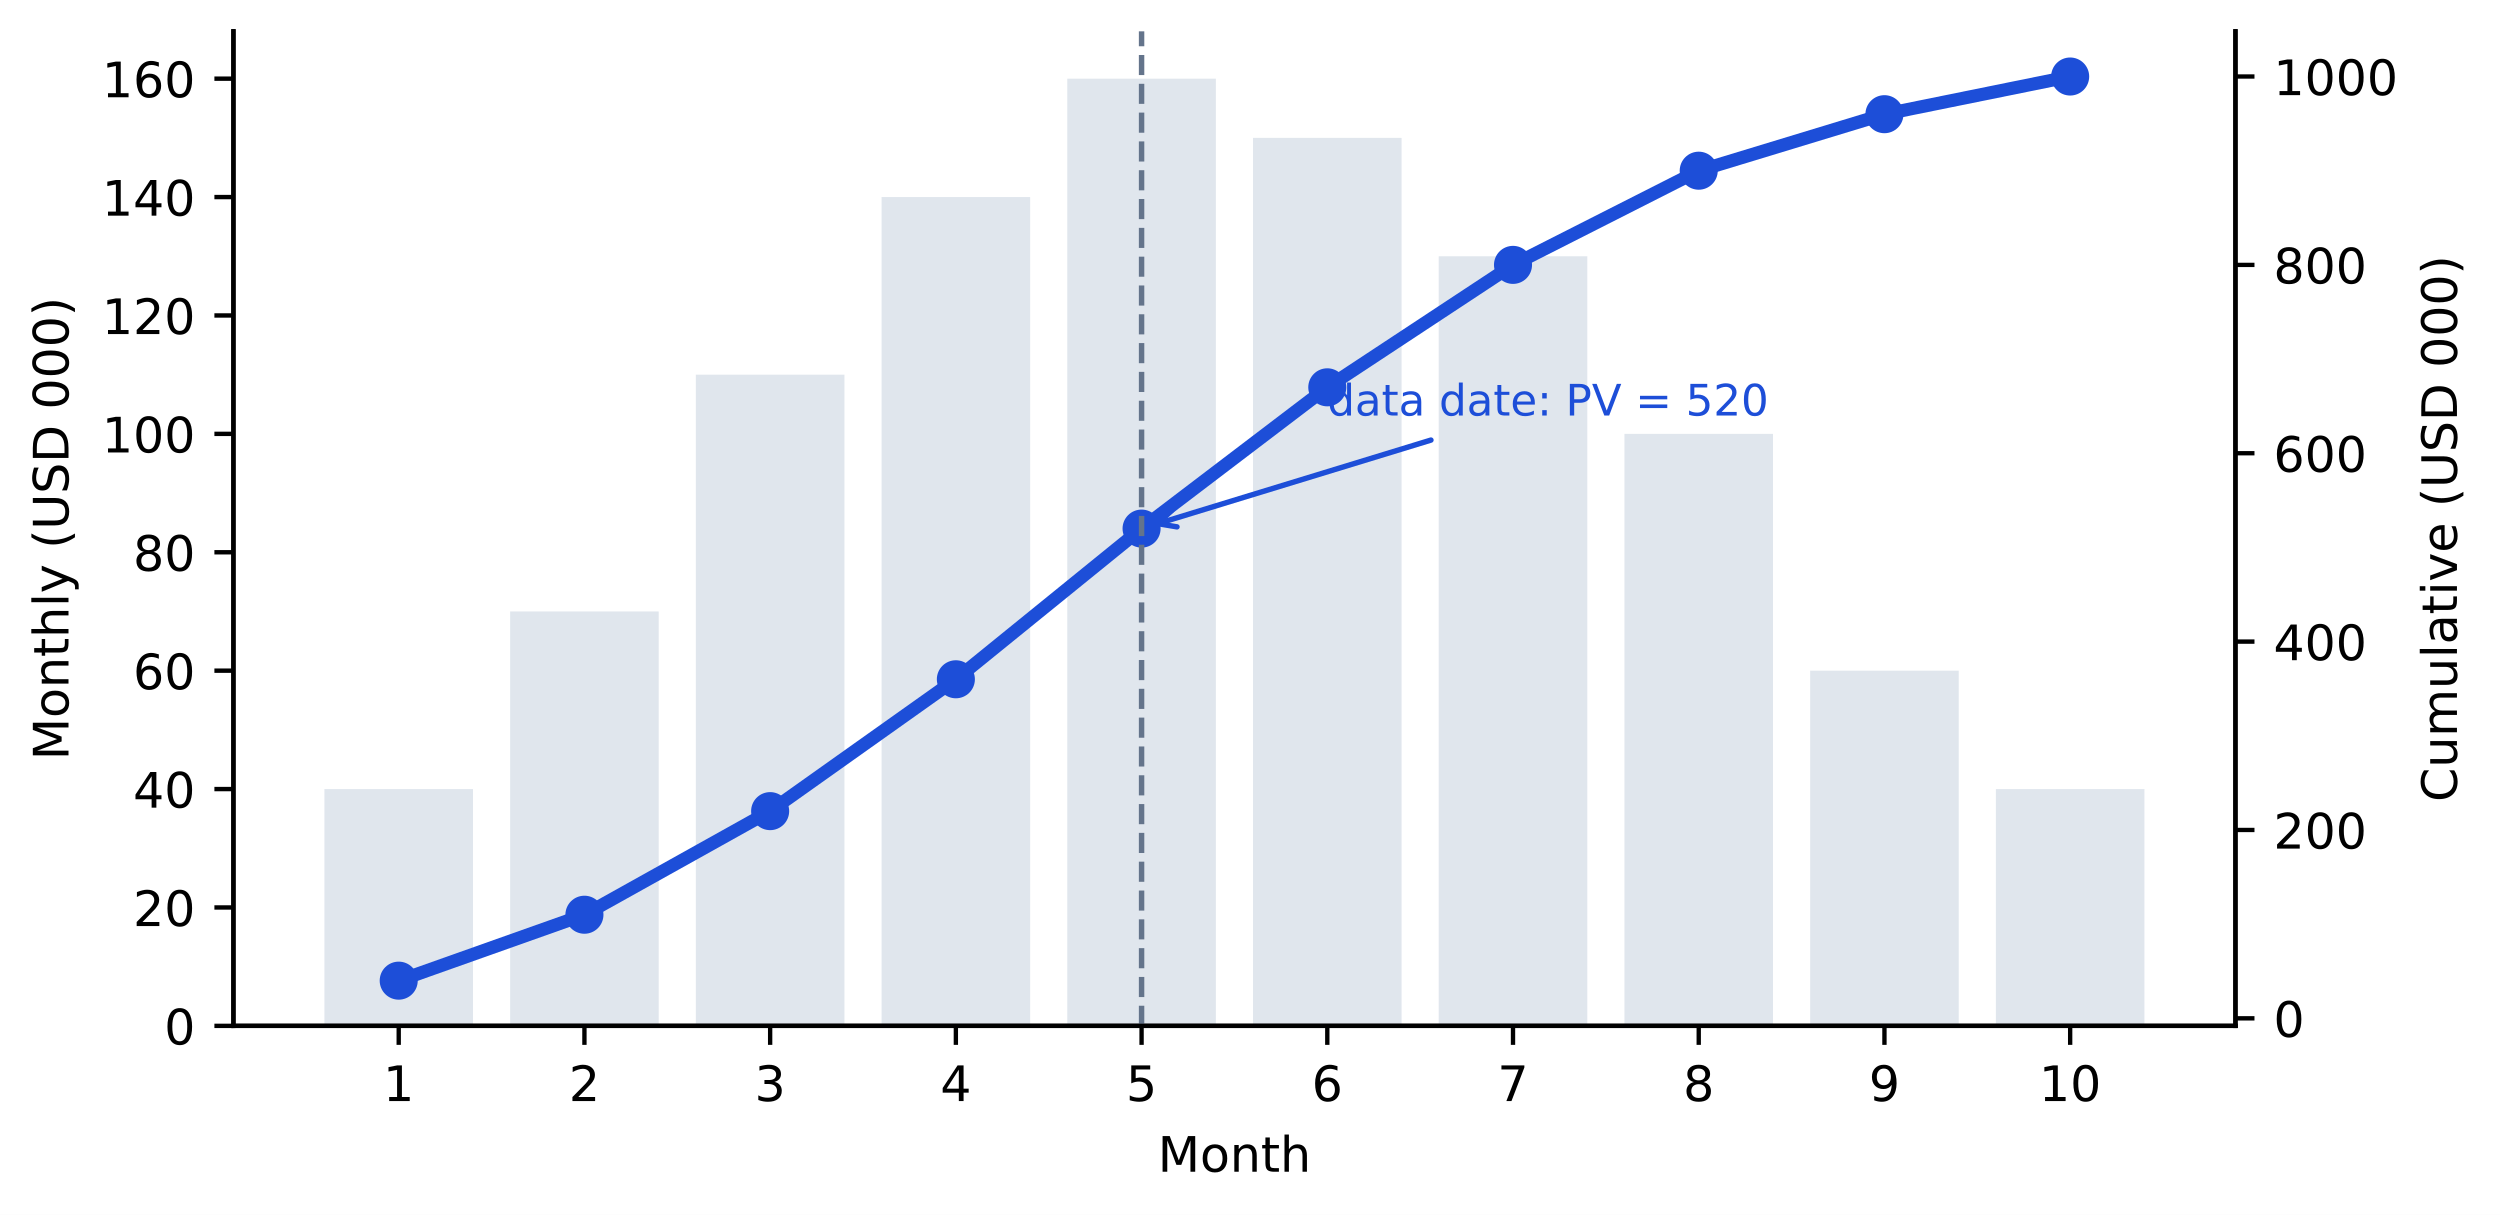
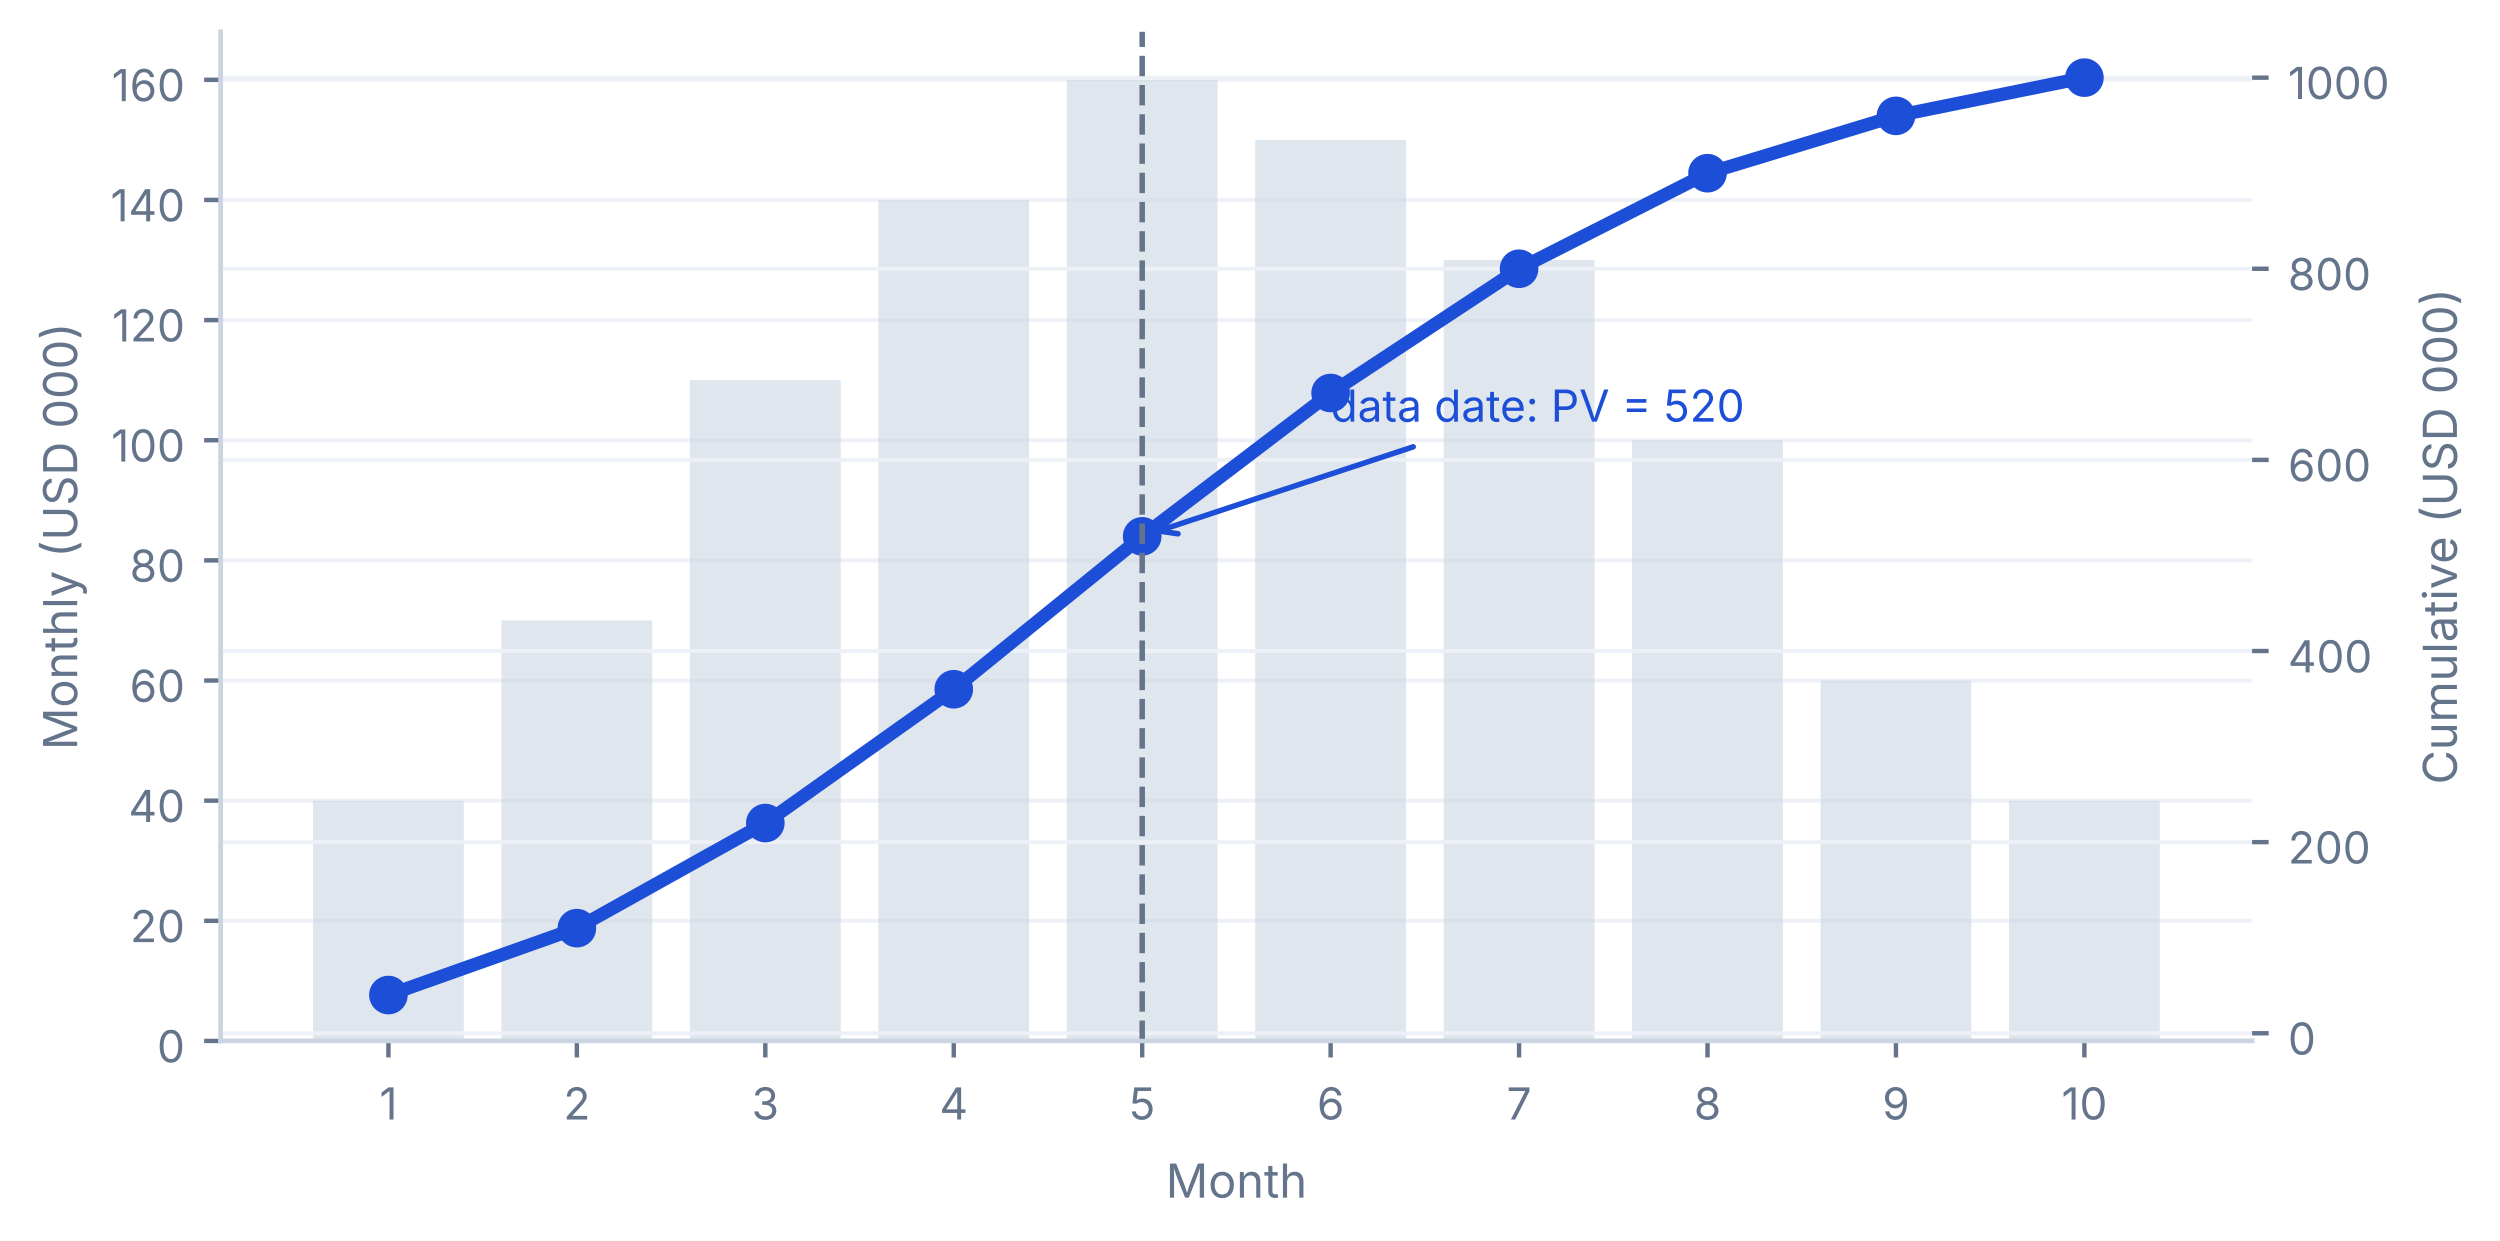
- <svg xmlns="http://www.w3.org/2000/svg" xmlns:xlink="http://www.w3.org/1999/xlink" width="459.885pt" height="223.473pt" viewBox="0 0 459.885 223.473" version="1.1">
+ <svg xmlns="http://www.w3.org/2000/svg" xmlns:xlink="http://www.w3.org/1999/xlink" width="453.234pt" height="224.936pt" viewBox="0 0 453.234 224.936" version="1.1">
  <defs>
    <style type="text/css">*{stroke-linejoin: round; stroke-linecap: butt}</style>
  </defs>
  <g id="figure_1">
    <g id="patch_1">
-       <path d="M 0 223.473  L 459.885 223.473  L 459.885 0  L 0 0  z " style="fill: #ffffff" />
+       <path d="M 0 224.936  L 453.234 224.936  L 453.234 0  L 0 0  z " style="fill: #ffffff" />
    </g>
    <g id="axes_1">
      <g id="patch_2">
-         <path d="M 42.939 188.712  L 411.219 188.712  L 411.219 5.76  L 42.939 5.76  z " style="fill: #ffffff" />
-       </g>
-       <g id="patch_3">
-         <path d="M 59.679 188.712  L 87.01 188.712  L 87.01 145.152  L 59.679 145.152  z " clip-path="url(#p761372050b)" style="fill: #cbd5e1; opacity: 0.6" />
-       </g>
-       <g id="patch_4">
-         <path d="M 93.843 188.712  L 121.173 188.712  L 121.173 112.482  L 93.843 112.482  z " clip-path="url(#p761372050b)" style="fill: #cbd5e1; opacity: 0.6" />
-       </g>
-       <g id="patch_5">
-         <path d="M 128.006 188.712  L 155.337 188.712  L 155.337 68.922  L 128.006 68.922  z " clip-path="url(#p761372050b)" style="fill: #cbd5e1; opacity: 0.6" />
-       </g>
-       <g id="patch_6">
-         <path d="M 162.169 188.712  L 189.5 188.712  L 189.5 36.252  L 162.169 36.252  z " clip-path="url(#p761372050b)" style="fill: #cbd5e1; opacity: 0.6" />
-       </g>
-       <g id="patch_7">
-         <path d="M 196.333 188.712  L 223.663 188.712  L 223.663 14.472  L 196.333 14.472  z " clip-path="url(#p761372050b)" style="fill: #cbd5e1; opacity: 0.6" />
-       </g>
-       <g id="patch_8">
-         <path d="M 230.496 188.712  L 257.826 188.712  L 257.826 25.362  L 230.496 25.362  z " clip-path="url(#p761372050b)" style="fill: #cbd5e1; opacity: 0.6" />
-       </g>
-       <g id="patch_9">
-         <path d="M 264.659 188.712  L 291.99 188.712  L 291.99 47.142  L 264.659 47.142  z " clip-path="url(#p761372050b)" style="fill: #cbd5e1; opacity: 0.6" />
-       </g>
-       <g id="patch_10">
-         <path d="M 298.822 188.712  L 326.153 188.712  L 326.153 79.812  L 298.822 79.812  z " clip-path="url(#p761372050b)" style="fill: #cbd5e1; opacity: 0.6" />
-       </g>
-       <g id="patch_11">
-         <path d="M 332.986 188.712  L 360.316 188.712  L 360.316 123.372  L 332.986 123.372  z " clip-path="url(#p761372050b)" style="fill: #cbd5e1; opacity: 0.6" />
-       </g>
-       <g id="patch_12">
-         <path d="M 367.149 188.712  L 394.479 188.712  L 394.479 145.152  L 367.149 145.152  z " clip-path="url(#p761372050b)" style="fill: #cbd5e1; opacity: 0.6" />
+         <path d="M 40.013 188.712  L 408.293 188.712  L 408.293 5.76  L 40.013 5.76  z " style="fill: #ffffff" />
      </g>
      <g id="matplotlib.axis_1">
        <g id="xtick_1">
          <g id="line2d_1">
            <defs>
-               <path id="m2a481b53cc" d="M 0 0  L 0 3.5  " style="stroke: #000000; stroke-width: 0.8" />
+               <path id="m7333597d5c" d="M 0 0  L 0 3  " style="stroke: #64748b; stroke-width: 0.8" />
            </defs>
            <g>
-               <use xlink:href="#m2a481b53cc" x="73.345" y="188.712" style="stroke: #000000; stroke-width: 0.8" />
+               <use xlink:href="#m7333597d5c" x="70.419" y="188.712" style="fill: #64748b; stroke: #64748b; stroke-width: 0.8" />
            </g>
          </g>
          <g id="text_1">
-             <text style="font-size: 9px; font-family: 'DejaVu Sans'; text-anchor: middle" x="73.345" y="202.55" transform="rotate(-0 73.34476 202.5499)">1</text>
+             <text style="font-size: 8px; font-family: 'Inter', 'DejaVu Sans'; text-anchor: middle; fill: #64748b" x="70.419" y="202.962" transform="rotate(-0 70.41872 202.962)">1</text>
          </g>
        </g>
        <g id="xtick_2">
          <g id="line2d_2">
            <g>
-               <use xlink:href="#m2a481b53cc" x="107.508" y="188.712" style="stroke: #000000; stroke-width: 0.8" />
+               <use xlink:href="#m7333597d5c" x="104.582" y="188.712" style="fill: #64748b; stroke: #64748b; stroke-width: 0.8" />
            </g>
          </g>
          <g id="text_2">
-             <text style="font-size: 9px; font-family: 'DejaVu Sans'; text-anchor: middle" x="107.508" y="202.55" transform="rotate(-0 107.508 202.5499)">2</text>
+             <text style="font-size: 8px; font-family: 'Inter', 'DejaVu Sans'; text-anchor: middle; fill: #64748b" x="104.582" y="202.962" transform="rotate(-0 104.582 202.962)">2</text>
          </g>
        </g>
        <g id="xtick_3">
          <g id="line2d_3">
            <g>
-               <use xlink:href="#m2a481b53cc" x="141.671" y="188.712" style="stroke: #000000; stroke-width: 0.8" />
+               <use xlink:href="#m7333597d5c" x="138.745" y="188.712" style="fill: #64748b; stroke: #64748b; stroke-width: 0.8" />
            </g>
          </g>
          <g id="text_3">
-             <text style="font-size: 9px; font-family: 'DejaVu Sans'; text-anchor: middle" x="141.671" y="202.55" transform="rotate(-0 141.6713 202.5499)">3</text>
+             <text style="font-size: 8px; font-family: 'Inter', 'DejaVu Sans'; text-anchor: middle; fill: #64748b" x="138.745" y="202.962" transform="rotate(-0 138.7453 202.962)">3</text>
          </g>
        </g>
        <g id="xtick_4">
          <g id="line2d_4">
            <g>
-               <use xlink:href="#m2a481b53cc" x="175.835" y="188.712" style="stroke: #000000; stroke-width: 0.8" />
+               <use xlink:href="#m7333597d5c" x="172.909" y="188.712" style="fill: #64748b; stroke: #64748b; stroke-width: 0.8" />
            </g>
          </g>
          <g id="text_4">
-             <text style="font-size: 9px; font-family: 'DejaVu Sans'; text-anchor: middle" x="175.835" y="202.55" transform="rotate(-0 175.8346 202.5499)">4</text>
+             <text style="font-size: 8px; font-family: 'Inter', 'DejaVu Sans'; text-anchor: middle; fill: #64748b" x="172.909" y="202.962" transform="rotate(-0 172.9085 202.962)">4</text>
          </g>
        </g>
        <g id="xtick_5">
          <g id="line2d_5">
            <g>
-               <use xlink:href="#m2a481b53cc" x="209.998" y="188.712" style="stroke: #000000; stroke-width: 0.8" />
+               <use xlink:href="#m7333597d5c" x="207.072" y="188.712" style="fill: #64748b; stroke: #64748b; stroke-width: 0.8" />
            </g>
          </g>
          <g id="text_5">
-             <text style="font-size: 9px; font-family: 'DejaVu Sans'; text-anchor: middle" x="209.998" y="202.55" transform="rotate(-0 209.9978 202.5499)">5</text>
+             <text style="font-size: 8px; font-family: 'Inter', 'DejaVu Sans'; text-anchor: middle; fill: #64748b" x="207.072" y="202.962" transform="rotate(-0 207.0718 202.962)">5</text>
          </g>
        </g>
        <g id="xtick_6">
          <g id="line2d_6">
            <g>
-               <use xlink:href="#m2a481b53cc" x="244.161" y="188.712" style="stroke: #000000; stroke-width: 0.8" />
+               <use xlink:href="#m7333597d5c" x="241.235" y="188.712" style="fill: #64748b; stroke: #64748b; stroke-width: 0.8" />
            </g>
          </g>
          <g id="text_6">
-             <text style="font-size: 9px; font-family: 'DejaVu Sans'; text-anchor: middle" x="244.161" y="202.55" transform="rotate(-0 244.1611 202.5499)">6</text>
+             <text style="font-size: 8px; font-family: 'Inter', 'DejaVu Sans'; text-anchor: middle; fill: #64748b" x="241.235" y="202.962" transform="rotate(-0 241.2351 202.962)">6</text>
          </g>
        </g>
        <g id="xtick_7">
          <g id="line2d_7">
            <g>
-               <use xlink:href="#m2a481b53cc" x="278.324" y="188.712" style="stroke: #000000; stroke-width: 0.8" />
+               <use xlink:href="#m7333597d5c" x="275.398" y="188.712" style="fill: #64748b; stroke: #64748b; stroke-width: 0.8" />
            </g>
          </g>
          <g id="text_7">
-             <text style="font-size: 9px; font-family: 'DejaVu Sans'; text-anchor: middle" x="278.324" y="202.55" transform="rotate(-0 278.3244 202.5499)">7</text>
+             <text style="font-size: 8px; font-family: 'Inter', 'DejaVu Sans'; text-anchor: middle; fill: #64748b" x="275.398" y="202.962" transform="rotate(-0 275.3983 202.962)">7</text>
          </g>
        </g>
        <g id="xtick_8">
          <g id="line2d_8">
            <g>
-               <use xlink:href="#m2a481b53cc" x="312.488" y="188.712" style="stroke: #000000; stroke-width: 0.8" />
+               <use xlink:href="#m7333597d5c" x="309.562" y="188.712" style="fill: #64748b; stroke: #64748b; stroke-width: 0.8" />
            </g>
          </g>
          <g id="text_8">
-             <text style="font-size: 9px; font-family: 'DejaVu Sans'; text-anchor: middle" x="312.488" y="202.55" transform="rotate(-0 312.4876 202.5499)">8</text>
+             <text style="font-size: 8px; font-family: 'Inter', 'DejaVu Sans'; text-anchor: middle; fill: #64748b" x="309.562" y="202.962" transform="rotate(-0 309.5616 202.962)">8</text>
          </g>
        </g>
        <g id="xtick_9">
          <g id="line2d_9">
            <g>
-               <use xlink:href="#m2a481b53cc" x="346.651" y="188.712" style="stroke: #000000; stroke-width: 0.8" />
+               <use xlink:href="#m7333597d5c" x="343.725" y="188.712" style="fill: #64748b; stroke: #64748b; stroke-width: 0.8" />
            </g>
          </g>
          <g id="text_9">
-             <text style="font-size: 9px; font-family: 'DejaVu Sans'; text-anchor: middle" x="346.651" y="202.55" transform="rotate(-0 346.6509 202.5499)">9</text>
+             <text style="font-size: 8px; font-family: 'Inter', 'DejaVu Sans'; text-anchor: middle; fill: #64748b" x="343.725" y="202.962" transform="rotate(-0 343.7248 202.962)">9</text>
          </g>
        </g>
        <g id="xtick_10">
          <g id="line2d_10">
            <g>
-               <use xlink:href="#m2a481b53cc" x="380.814" y="188.712" style="stroke: #000000; stroke-width: 0.8" />
+               <use xlink:href="#m7333597d5c" x="377.888" y="188.712" style="fill: #64748b; stroke: #64748b; stroke-width: 0.8" />
            </g>
          </g>
          <g id="text_10">
-             <text style="font-size: 9px; font-family: 'DejaVu Sans'; text-anchor: middle" x="380.814" y="202.55" transform="rotate(-0 380.8141 202.5499)">10</text>
+             <text style="font-size: 8px; font-family: 'Inter', 'DejaVu Sans'; text-anchor: middle; fill: #64748b" x="377.888" y="202.962" transform="rotate(-0 377.8881 202.962)">10</text>
          </g>
        </g>
        <g id="text_11">
-           <text style="font-size: 9px; font-family: 'DejaVu Sans'; text-anchor: middle" x="227.079" y="215.551" transform="rotate(-0 227.0795 215.5506)">Month</text>
+           <text style="font-size: 8.5px; font-family: 'Inter', 'DejaVu Sans'; text-anchor: middle; fill: #64748b" x="224.153" y="217.126" transform="rotate(-0 224.1534 217.1261)">Month</text>
        </g>
      </g>
      <g id="matplotlib.axis_2">
        <g id="ytick_1">
          <g id="line2d_11">
+             <path d="M 40.013 188.712  L 408.293 188.712  " clip-path="url(#pfcf14a048c)" style="fill: none; stroke: #edf1f7; stroke-width: 0.7; stroke-linecap: round" />
+           </g>
+           <g id="line2d_12">
            <defs>
-               <path id="mfa5aaeeb76" d="M 0 0  L -3.5 0  " style="stroke: #000000; stroke-width: 0.8" />
+               <path id="mfc3d84d2cc" d="M 0 0  L -3 0  " style="stroke: #64748b; stroke-width: 0.8" />
            </defs>
            <g>
-               <use xlink:href="#mfa5aaeeb76" x="42.939" y="188.712" style="stroke: #000000; stroke-width: 0.8" />
+               <use xlink:href="#mfc3d84d2cc" x="40.013" y="188.712" style="fill: #64748b; stroke: #64748b; stroke-width: 0.8" />
            </g>
          </g>
          <g id="text_12">
-             <text style="font-size: 9px; font-family: 'DejaVu Sans'; text-anchor: end" x="35.939" y="192.131" transform="rotate(-0 35.93945 192.1309)">0</text>
+             <text style="font-size: 8px; font-family: 'Inter', 'DejaVu Sans'; text-anchor: end; fill: #64748b" x="33.513" y="192.587" transform="rotate(-0 33.51342 192.587)">0</text>
          </g>
        </g>
        <g id="ytick_2">
-           <g id="line2d_12">
-             <g>
-               <use xlink:href="#mfa5aaeeb76" x="42.939" y="166.932" style="stroke: #000000; stroke-width: 0.8" />
+           <g id="line2d_13">
+             <path d="M 40.013 166.932  L 408.293 166.932  " clip-path="url(#pfcf14a048c)" style="fill: none; stroke: #edf1f7; stroke-width: 0.7; stroke-linecap: round" />
+           </g>
+           <g id="line2d_14">
+             <g>
+               <use xlink:href="#mfc3d84d2cc" x="40.013" y="166.932" style="fill: #64748b; stroke: #64748b; stroke-width: 0.8" />
            </g>
          </g>
          <g id="text_13">
-             <text style="font-size: 9px; font-family: 'DejaVu Sans'; text-anchor: end" x="35.939" y="170.351" transform="rotate(-0 35.93945 170.3509)">20</text>
+             <text style="font-size: 8px; font-family: 'Inter', 'DejaVu Sans'; text-anchor: end; fill: #64748b" x="33.513" y="170.807" transform="rotate(-0 33.51342 170.807)">20</text>
          </g>
        </g>
        <g id="ytick_3">
-           <g id="line2d_13">
-             <g>
-               <use xlink:href="#mfa5aaeeb76" x="42.939" y="145.152" style="stroke: #000000; stroke-width: 0.8" />
+           <g id="line2d_15">
+             <path d="M 40.013 145.152  L 408.293 145.152  " clip-path="url(#pfcf14a048c)" style="fill: none; stroke: #edf1f7; stroke-width: 0.7; stroke-linecap: round" />
+           </g>
+           <g id="line2d_16">
+             <g>
+               <use xlink:href="#mfc3d84d2cc" x="40.013" y="145.152" style="fill: #64748b; stroke: #64748b; stroke-width: 0.8" />
            </g>
          </g>
          <g id="text_14">
-             <text style="font-size: 9px; font-family: 'DejaVu Sans'; text-anchor: end" x="35.939" y="148.571" transform="rotate(-0 35.93945 148.5709)">40</text>
+             <text style="font-size: 8px; font-family: 'Inter', 'DejaVu Sans'; text-anchor: end; fill: #64748b" x="33.513" y="149.027" transform="rotate(-0 33.51342 149.027)">40</text>
          </g>
        </g>
        <g id="ytick_4">
-           <g id="line2d_14">
-             <g>
-               <use xlink:href="#mfa5aaeeb76" x="42.939" y="123.372" style="stroke: #000000; stroke-width: 0.8" />
+           <g id="line2d_17">
+             <path d="M 40.013 123.372  L 408.293 123.372  " clip-path="url(#pfcf14a048c)" style="fill: none; stroke: #edf1f7; stroke-width: 0.7; stroke-linecap: round" />
+           </g>
+           <g id="line2d_18">
+             <g>
+               <use xlink:href="#mfc3d84d2cc" x="40.013" y="123.372" style="fill: #64748b; stroke: #64748b; stroke-width: 0.8" />
            </g>
          </g>
          <g id="text_15">
-             <text style="font-size: 9px; font-family: 'DejaVu Sans'; text-anchor: end" x="35.939" y="126.791" transform="rotate(-0 35.93945 126.7909)">60</text>
+             <text style="font-size: 8px; font-family: 'Inter', 'DejaVu Sans'; text-anchor: end; fill: #64748b" x="33.513" y="127.247" transform="rotate(-0 33.51342 127.247)">60</text>
          </g>
        </g>
        <g id="ytick_5">
-           <g id="line2d_15">
-             <g>
-               <use xlink:href="#mfa5aaeeb76" x="42.939" y="101.592" style="stroke: #000000; stroke-width: 0.8" />
+           <g id="line2d_19">
+             <path d="M 40.013 101.592  L 408.293 101.592  " clip-path="url(#pfcf14a048c)" style="fill: none; stroke: #edf1f7; stroke-width: 0.7; stroke-linecap: round" />
+           </g>
+           <g id="line2d_20">
+             <g>
+               <use xlink:href="#mfc3d84d2cc" x="40.013" y="101.592" style="fill: #64748b; stroke: #64748b; stroke-width: 0.8" />
            </g>
          </g>
          <g id="text_16">
-             <text style="font-size: 9px; font-family: 'DejaVu Sans'; text-anchor: end" x="35.939" y="105.011" transform="rotate(-0 35.93945 105.0109)">80</text>
+             <text style="font-size: 8px; font-family: 'Inter', 'DejaVu Sans'; text-anchor: end; fill: #64748b" x="33.513" y="105.467" transform="rotate(-0 33.51342 105.467)">80</text>
          </g>
        </g>
        <g id="ytick_6">
-           <g id="line2d_16">
-             <g>
-               <use xlink:href="#mfa5aaeeb76" x="42.939" y="79.812" style="stroke: #000000; stroke-width: 0.8" />
+           <g id="line2d_21">
+             <path d="M 40.013 79.812  L 408.293 79.812  " clip-path="url(#pfcf14a048c)" style="fill: none; stroke: #edf1f7; stroke-width: 0.7; stroke-linecap: round" />
+           </g>
+           <g id="line2d_22">
+             <g>
+               <use xlink:href="#mfc3d84d2cc" x="40.013" y="79.812" style="fill: #64748b; stroke: #64748b; stroke-width: 0.8" />
            </g>
          </g>
          <g id="text_17">
-             <text style="font-size: 9px; font-family: 'DejaVu Sans'; text-anchor: end" x="35.939" y="83.231" transform="rotate(-0 35.93945 83.23095)">100</text>
+             <text style="font-size: 8px; font-family: 'Inter', 'DejaVu Sans'; text-anchor: end; fill: #64748b" x="33.513" y="83.687" transform="rotate(-0 33.51342 83.687)">100</text>
          </g>
        </g>
        <g id="ytick_7">
-           <g id="line2d_17">
-             <g>
-               <use xlink:href="#mfa5aaeeb76" x="42.939" y="58.032" style="stroke: #000000; stroke-width: 0.8" />
+           <g id="line2d_23">
+             <path d="M 40.013 58.032  L 408.293 58.032  " clip-path="url(#pfcf14a048c)" style="fill: none; stroke: #edf1f7; stroke-width: 0.7; stroke-linecap: round" />
+           </g>
+           <g id="line2d_24">
+             <g>
+               <use xlink:href="#mfc3d84d2cc" x="40.013" y="58.032" style="fill: #64748b; stroke: #64748b; stroke-width: 0.8" />
            </g>
          </g>
          <g id="text_18">
-             <text style="font-size: 9px; font-family: 'DejaVu Sans'; text-anchor: end" x="35.939" y="61.451" transform="rotate(-0 35.93945 61.45094)">120</text>
+             <text style="font-size: 8px; font-family: 'Inter', 'DejaVu Sans'; text-anchor: end; fill: #64748b" x="33.513" y="61.907" transform="rotate(-0 33.51342 61.907)">120</text>
          </g>
        </g>
        <g id="ytick_8">
-           <g id="line2d_18">
-             <g>
-               <use xlink:href="#mfa5aaeeb76" x="42.939" y="36.252" style="stroke: #000000; stroke-width: 0.8" />
+           <g id="line2d_25">
+             <path d="M 40.013 36.252  L 408.293 36.252  " clip-path="url(#pfcf14a048c)" style="fill: none; stroke: #edf1f7; stroke-width: 0.7; stroke-linecap: round" />
+           </g>
+           <g id="line2d_26">
+             <g>
+               <use xlink:href="#mfc3d84d2cc" x="40.013" y="36.252" style="fill: #64748b; stroke: #64748b; stroke-width: 0.8" />
            </g>
          </g>
          <g id="text_19">
-             <text style="font-size: 9px; font-family: 'DejaVu Sans'; text-anchor: end" x="35.939" y="39.671" transform="rotate(-0 35.93945 39.67095)">140</text>
+             <text style="font-size: 8px; font-family: 'Inter', 'DejaVu Sans'; text-anchor: end; fill: #64748b" x="33.513" y="40.127" transform="rotate(-0 33.51342 40.127)">140</text>
          </g>
        </g>
        <g id="ytick_9">
-           <g id="line2d_19">
-             <g>
-               <use xlink:href="#mfa5aaeeb76" x="42.939" y="14.472" style="stroke: #000000; stroke-width: 0.8" />
+           <g id="line2d_27">
+             <path d="M 40.013 14.472  L 408.293 14.472  " clip-path="url(#pfcf14a048c)" style="fill: none; stroke: #edf1f7; stroke-width: 0.7; stroke-linecap: round" />
+           </g>
+           <g id="line2d_28">
+             <g>
+               <use xlink:href="#mfc3d84d2cc" x="40.013" y="14.472" style="fill: #64748b; stroke: #64748b; stroke-width: 0.8" />
            </g>
          </g>
          <g id="text_20">
-             <text style="font-size: 9px; font-family: 'DejaVu Sans'; text-anchor: end" x="35.939" y="17.891" transform="rotate(-0 35.93945 17.89094)">160</text>
+             <text style="font-size: 8px; font-family: 'Inter', 'DejaVu Sans'; text-anchor: end; fill: #64748b" x="33.513" y="18.347" transform="rotate(-0 33.51342 18.347)">160</text>
          </g>
        </g>
        <g id="text_21">
-           <text style="font-size: 9px; font-family: 'DejaVu Sans'; text-anchor: middle" x="12.599" y="97.236" transform="rotate(-90 12.59859 97.236)">Monthly (USD 000)</text>
-         </g>
+           <text style="font-size: 8.5px; font-family: 'Inter', 'DejaVu Sans'; text-anchor: middle; fill: #64748b" x="13.994" y="97.236" transform="rotate(-90 13.99437 97.236)">Monthly (USD 000)</text>
+         </g>
+       </g>
+       <g id="patch_3">
+         <path d="M 56.753 188.712  L 84.084 188.712  L 84.084 145.152  L 56.753 145.152  z " clip-path="url(#pfcf14a048c)" style="fill: #cbd5e1; opacity: 0.6" />
+       </g>
+       <g id="patch_4">
+         <path d="M 90.917 188.712  L 118.247 188.712  L 118.247 112.482  L 90.917 112.482  z " clip-path="url(#pfcf14a048c)" style="fill: #cbd5e1; opacity: 0.6" />
+       </g>
+       <g id="patch_5">
+         <path d="M 125.08 188.712  L 152.411 188.712  L 152.411 68.922  L 125.08 68.922  z " clip-path="url(#pfcf14a048c)" style="fill: #cbd5e1; opacity: 0.6" />
+       </g>
+       <g id="patch_6">
+         <path d="M 159.243 188.712  L 186.574 188.712  L 186.574 36.252  L 159.243 36.252  z " clip-path="url(#pfcf14a048c)" style="fill: #cbd5e1; opacity: 0.6" />
+       </g>
+       <g id="patch_7">
+         <path d="M 193.406 188.712  L 220.737 188.712  L 220.737 14.472  L 193.406 14.472  z " clip-path="url(#pfcf14a048c)" style="fill: #cbd5e1; opacity: 0.6" />
+       </g>
+       <g id="patch_8">
+         <path d="M 227.57 188.712  L 254.9 188.712  L 254.9 25.362  L 227.57 25.362  z " clip-path="url(#pfcf14a048c)" style="fill: #cbd5e1; opacity: 0.6" />
+       </g>
+       <g id="patch_9">
+         <path d="M 261.733 188.712  L 289.064 188.712  L 289.064 47.142  L 261.733 47.142  z " clip-path="url(#pfcf14a048c)" style="fill: #cbd5e1; opacity: 0.6" />
+       </g>
+       <g id="patch_10">
+         <path d="M 295.896 188.712  L 323.227 188.712  L 323.227 79.812  L 295.896 79.812  z " clip-path="url(#pfcf14a048c)" style="fill: #cbd5e1; opacity: 0.6" />
+       </g>
+       <g id="patch_11">
+         <path d="M 330.06 188.712  L 357.39 188.712  L 357.39 123.372  L 330.06 123.372  z " clip-path="url(#pfcf14a048c)" style="fill: #cbd5e1; opacity: 0.6" />
+       </g>
+       <g id="patch_12">
+         <path d="M 364.223 188.712  L 391.553 188.712  L 391.553 145.152  L 364.223 145.152  z " clip-path="url(#pfcf14a048c)" style="fill: #cbd5e1; opacity: 0.6" />
      </g>
      <g id="patch_13">
-         <path d="M 42.939 188.712  L 42.939 5.76  " style="fill: none; stroke: #000000; stroke-width: 0.8; stroke-linejoin: miter; stroke-linecap: square" />
+         <path d="M 40.013 188.712  L 40.013 5.76  " style="fill: none; stroke: #cbd5e1; stroke-width: 0.8; stroke-linejoin: miter; stroke-linecap: square" />
      </g>
      <g id="patch_14">
-         <path d="M 411.219 188.712  L 411.219 5.76  " style="fill: none; stroke: #000000; stroke-width: 0.8; stroke-linejoin: miter; stroke-linecap: square" />
-       </g>
-       <g id="patch_15">
-         <path d="M 42.939 188.712  L 411.219 188.712  " style="fill: none; stroke: #000000; stroke-width: 0.8; stroke-linejoin: miter; stroke-linecap: square" />
+         <path d="M 40.013 188.712  L 408.293 188.712  " style="fill: none; stroke: #cbd5e1; stroke-width: 0.8; stroke-linejoin: miter; stroke-linecap: square" />
      </g>
    </g>
    <g id="axes_2">
      <g id="matplotlib.axis_3">
        <g id="ytick_10">
-           <g id="line2d_20">
+           <g id="line2d_29">
+             <path d="M 40.013 187.326  L 408.293 187.326  " clip-path="url(#pfcf14a048c)" style="fill: none; stroke: #edf1f7; stroke-width: 0.7; stroke-linecap: round" />
+           </g>
+           <g id="line2d_30">
            <defs>
-               <path id="m513f51a7b8" d="M 0 0  L 3.5 0  " style="stroke: #000000; stroke-width: 0.8" />
+               <path id="m9d44635a81" d="M 0 0  L 3 0  " style="stroke: #64748b; stroke-width: 0.8" />
            </defs>
            <g>
-               <use xlink:href="#m513f51a7b8" x="411.219" y="187.326" style="stroke: #000000; stroke-width: 0.8" />
+               <use xlink:href="#m9d44635a81" x="408.293" y="187.326" style="fill: #64748b; stroke: #64748b; stroke-width: 0.8" />
            </g>
          </g>
          <g id="text_22">
-             <text style="font-size: 9px; font-family: 'DejaVu Sans'; text-anchor: start" x="418.219" y="190.745" transform="rotate(-0 418.2195 190.7449)">0</text>
+             <text style="font-size: 8px; font-family: 'Inter', 'DejaVu Sans'; text-anchor: start; fill: #64748b" x="414.793" y="191.201" transform="rotate(-0 414.7934 191.201)">0</text>
          </g>
        </g>
        <g id="ytick_11">
-           <g id="line2d_21">
-             <g>
-               <use xlink:href="#m513f51a7b8" x="411.219" y="152.676" style="stroke: #000000; stroke-width: 0.8" />
+           <g id="line2d_31">
+             <path d="M 40.013 152.676  L 408.293 152.676  " clip-path="url(#pfcf14a048c)" style="fill: none; stroke: #edf1f7; stroke-width: 0.7; stroke-linecap: round" />
+           </g>
+           <g id="line2d_32">
+             <g>
+               <use xlink:href="#m9d44635a81" x="408.293" y="152.676" style="fill: #64748b; stroke: #64748b; stroke-width: 0.8" />
            </g>
          </g>
          <g id="text_23">
-             <text style="font-size: 9px; font-family: 'DejaVu Sans'; text-anchor: start" x="418.219" y="156.095" transform="rotate(-0 418.2195 156.0949)">200</text>
+             <text style="font-size: 8px; font-family: 'Inter', 'DejaVu Sans'; text-anchor: start; fill: #64748b" x="414.793" y="156.551" transform="rotate(-0 414.7934 156.551)">200</text>
          </g>
        </g>
        <g id="ytick_12">
-           <g id="line2d_22">
-             <g>
-               <use xlink:href="#m513f51a7b8" x="411.219" y="118.026" style="stroke: #000000; stroke-width: 0.8" />
+           <g id="line2d_33">
+             <path d="M 40.013 118.026  L 408.293 118.026  " clip-path="url(#pfcf14a048c)" style="fill: none; stroke: #edf1f7; stroke-width: 0.7; stroke-linecap: round" />
+           </g>
+           <g id="line2d_34">
+             <g>
+               <use xlink:href="#m9d44635a81" x="408.293" y="118.026" style="fill: #64748b; stroke: #64748b; stroke-width: 0.8" />
            </g>
          </g>
          <g id="text_24">
-             <text style="font-size: 9px; font-family: 'DejaVu Sans'; text-anchor: start" x="418.219" y="121.445" transform="rotate(-0 418.2195 121.4449)">400</text>
+             <text style="font-size: 8px; font-family: 'Inter', 'DejaVu Sans'; text-anchor: start; fill: #64748b" x="414.793" y="121.901" transform="rotate(-0 414.7934 121.901)">400</text>
          </g>
        </g>
        <g id="ytick_13">
-           <g id="line2d_23">
-             <g>
-               <use xlink:href="#m513f51a7b8" x="411.219" y="83.376" style="stroke: #000000; stroke-width: 0.8" />
+           <g id="line2d_35">
+             <path d="M 40.013 83.376  L 408.293 83.376  " clip-path="url(#pfcf14a048c)" style="fill: none; stroke: #edf1f7; stroke-width: 0.7; stroke-linecap: round" />
+           </g>
+           <g id="line2d_36">
+             <g>
+               <use xlink:href="#m9d44635a81" x="408.293" y="83.376" style="fill: #64748b; stroke: #64748b; stroke-width: 0.8" />
            </g>
          </g>
          <g id="text_25">
-             <text style="font-size: 9px; font-family: 'DejaVu Sans'; text-anchor: start" x="418.219" y="86.795" transform="rotate(-0 418.2195 86.79494)">600</text>
+             <text style="font-size: 8px; font-family: 'Inter', 'DejaVu Sans'; text-anchor: start; fill: #64748b" x="414.793" y="87.251" transform="rotate(-0 414.7934 87.251)">600</text>
          </g>
        </g>
        <g id="ytick_14">
-           <g id="line2d_24">
-             <g>
-               <use xlink:href="#m513f51a7b8" x="411.219" y="48.726" style="stroke: #000000; stroke-width: 0.8" />
+           <g id="line2d_37">
+             <path d="M 40.013 48.726  L 408.293 48.726  " clip-path="url(#pfcf14a048c)" style="fill: none; stroke: #edf1f7; stroke-width: 0.7; stroke-linecap: round" />
+           </g>
+           <g id="line2d_38">
+             <g>
+               <use xlink:href="#m9d44635a81" x="408.293" y="48.726" style="fill: #64748b; stroke: #64748b; stroke-width: 0.8" />
            </g>
          </g>
          <g id="text_26">
-             <text style="font-size: 9px; font-family: 'DejaVu Sans'; text-anchor: start" x="418.219" y="52.145" transform="rotate(-0 418.2195 52.14494)">800</text>
+             <text style="font-size: 8px; font-family: 'Inter', 'DejaVu Sans'; text-anchor: start; fill: #64748b" x="414.793" y="52.601" transform="rotate(-0 414.7934 52.601)">800</text>
          </g>
        </g>
        <g id="ytick_15">
-           <g id="line2d_25">
-             <g>
-               <use xlink:href="#m513f51a7b8" x="411.219" y="14.076" style="stroke: #000000; stroke-width: 0.8" />
+           <g id="line2d_39">
+             <path d="M 40.013 14.076  L 408.293 14.076  " clip-path="url(#pfcf14a048c)" style="fill: none; stroke: #edf1f7; stroke-width: 0.7; stroke-linecap: round" />
+           </g>
+           <g id="line2d_40">
+             <g>
+               <use xlink:href="#m9d44635a81" x="408.293" y="14.076" style="fill: #64748b; stroke: #64748b; stroke-width: 0.8" />
            </g>
          </g>
          <g id="text_27">
-             <text style="font-size: 9px; font-family: 'DejaVu Sans'; text-anchor: start" x="418.219" y="17.495" transform="rotate(-0 418.2195 17.49495)">1000</text>
+             <text style="font-size: 8px; font-family: 'Inter', 'DejaVu Sans'; text-anchor: start; fill: #64748b" x="414.793" y="17.951" transform="rotate(-0 414.7934 17.951)">1000</text>
          </g>
        </g>
        <g id="text_28">
-           <text style="font-size: 9px; font-family: 'DejaVu Sans'; text-anchor: middle" x="451.963" y="97.236" transform="rotate(-90 451.963 97.236)">Cumulative (USD 000)</text>
-         </g>
-       </g>
-       <g id="line2d_26">
-         <path d="M 73.345 180.396  L 107.508 168.268  L 141.671 149.211  L 175.835 124.956  L 209.998 97.236  L 244.161 71.249  L 278.324 48.726  L 312.488 31.401  L 346.651 21.006  L 380.814 14.076  " clip-path="url(#p761372050b)" style="fill: none; stroke: #1d4ed8; stroke-width: 2.4; stroke-linecap: square" />
+           <text style="font-size: 8.5px; font-family: 'Inter', 'DejaVu Sans'; text-anchor: middle; fill: #64748b" x="445.424" y="97.236" transform="rotate(-90 445.424 97.236)">Cumulative (USD 000)</text>
+         </g>
+       </g>
+       <g id="line2d_41">
+         <path d="M 70.419 180.396  L 104.582 168.268  L 138.745 149.211  L 172.909 124.956  L 207.072 97.236  L 241.235 71.249  L 275.398 48.726  L 309.562 31.401  L 343.725 21.006  L 377.888 14.076  " clip-path="url(#pfcf14a048c)" style="fill: none; stroke: #1d4ed8; stroke-width: 2.4; stroke-linecap: round" />
        <defs>
-           <path id="m9f2ffd4060" d="M 0 3  C 0.796 3 1.559 2.684 2.121 2.121  C 2.684 1.559 3 0.796 3 0  C 3 -0.796 2.684 -1.559 2.121 -2.121  C 1.559 -2.684 0.796 -3 0 -3  C -0.796 -3 -1.559 -2.684 -2.121 -2.121  C -2.684 -1.559 -3 -0.796 -3 0  C -3 0.796 -2.684 1.559 -2.121 2.121  C -1.559 2.684 -0.796 3 0 3  z " style="stroke: #1d4ed8" />
+           <path id="mb332b7fd00" d="M 0 3  C 0.796 3 1.559 2.684 2.121 2.121  C 2.684 1.559 3 0.796 3 0  C 3 -0.796 2.684 -1.559 2.121 -2.121  C 1.559 -2.684 0.796 -3 0 -3  C -0.796 -3 -1.559 -2.684 -2.121 -2.121  C -2.684 -1.559 -3 -0.796 -3 0  C -3 0.796 -2.684 1.559 -2.121 2.121  C -1.559 2.684 -0.796 3 0 3  z " style="stroke: #1d4ed8" />
        </defs>
-         <g clip-path="url(#p761372050b)">
-           <use xlink:href="#m9f2ffd4060" x="73.345" y="180.396" style="fill: #1d4ed8; stroke: #1d4ed8" />
-           <use xlink:href="#m9f2ffd4060" x="107.508" y="168.268" style="fill: #1d4ed8; stroke: #1d4ed8" />
-           <use xlink:href="#m9f2ffd4060" x="141.671" y="149.211" style="fill: #1d4ed8; stroke: #1d4ed8" />
-           <use xlink:href="#m9f2ffd4060" x="175.835" y="124.956" style="fill: #1d4ed8; stroke: #1d4ed8" />
-           <use xlink:href="#m9f2ffd4060" x="209.998" y="97.236" style="fill: #1d4ed8; stroke: #1d4ed8" />
-           <use xlink:href="#m9f2ffd4060" x="244.161" y="71.249" style="fill: #1d4ed8; stroke: #1d4ed8" />
-           <use xlink:href="#m9f2ffd4060" x="278.324" y="48.726" style="fill: #1d4ed8; stroke: #1d4ed8" />
-           <use xlink:href="#m9f2ffd4060" x="312.488" y="31.401" style="fill: #1d4ed8; stroke: #1d4ed8" />
-           <use xlink:href="#m9f2ffd4060" x="346.651" y="21.006" style="fill: #1d4ed8; stroke: #1d4ed8" />
-           <use xlink:href="#m9f2ffd4060" x="380.814" y="14.076" style="fill: #1d4ed8; stroke: #1d4ed8" />
-         </g>
-       </g>
-       <g id="line2d_27">
-         <path d="M 209.998 188.712  L 209.998 5.76  " clip-path="url(#p761372050b)" style="fill: none; stroke-dasharray: 3.7,1.6; stroke-dashoffset: 0; stroke: #64748b" />
+         <g clip-path="url(#pfcf14a048c)">
+           <use xlink:href="#mb332b7fd00" x="70.419" y="180.396" style="fill: #1d4ed8; stroke: #1d4ed8" />
+           <use xlink:href="#mb332b7fd00" x="104.582" y="168.268" style="fill: #1d4ed8; stroke: #1d4ed8" />
+           <use xlink:href="#mb332b7fd00" x="138.745" y="149.211" style="fill: #1d4ed8; stroke: #1d4ed8" />
+           <use xlink:href="#mb332b7fd00" x="172.909" y="124.956" style="fill: #1d4ed8; stroke: #1d4ed8" />
+           <use xlink:href="#mb332b7fd00" x="207.072" y="97.236" style="fill: #1d4ed8; stroke: #1d4ed8" />
+           <use xlink:href="#mb332b7fd00" x="241.235" y="71.249" style="fill: #1d4ed8; stroke: #1d4ed8" />
+           <use xlink:href="#mb332b7fd00" x="275.398" y="48.726" style="fill: #1d4ed8; stroke: #1d4ed8" />
+           <use xlink:href="#mb332b7fd00" x="309.562" y="31.401" style="fill: #1d4ed8; stroke: #1d4ed8" />
+           <use xlink:href="#mb332b7fd00" x="343.725" y="21.006" style="fill: #1d4ed8; stroke: #1d4ed8" />
+           <use xlink:href="#mb332b7fd00" x="377.888" y="14.076" style="fill: #1d4ed8; stroke: #1d4ed8" />
+         </g>
+       </g>
+       <g id="line2d_42">
+         <path d="M 207.072 188.712  L 207.072 5.76  " clip-path="url(#pfcf14a048c)" style="fill: none; stroke-dasharray: 3.7,1.6; stroke-dashoffset: 0; stroke: #64748b" />
+       </g>
+       <g id="patch_15">
+         <path d="M 40.013 188.712  L 40.013 5.76  " style="fill: none; stroke: #cbd5e1; stroke-width: 0.8; stroke-linejoin: miter; stroke-linecap: square" />
      </g>
      <g id="patch_16">
-         <path d="M 42.939 188.712  L 42.939 5.76  " style="fill: none; stroke: #000000; stroke-width: 0.8; stroke-linejoin: miter; stroke-linecap: square" />
+         <path d="M 40.013 188.712  L 408.293 188.712  " style="fill: none; stroke: #cbd5e1; stroke-width: 0.8; stroke-linejoin: miter; stroke-linecap: square" />
      </g>
      <g id="patch_17">
-         <path d="M 411.219 188.712  L 411.219 5.76  " style="fill: none; stroke: #000000; stroke-width: 0.8; stroke-linejoin: miter; stroke-linecap: square" />
-       </g>
-       <g id="patch_18">
-         <path d="M 42.939 188.712  L 411.219 188.712  " style="fill: none; stroke: #000000; stroke-width: 0.8; stroke-linejoin: miter; stroke-linecap: square" />
-       </g>
-       <g id="patch_19">
-         <path d="M 263.227 80.954  Q 237.569 88.802 212.981 96.324  " style="fill: none; stroke: #1d4ed8; stroke-linecap: round" />
-         <path d="M 216.509 96.918  L 212.981 96.324  L 215.573 93.858  " style="fill: none; stroke: #1d4ed8; stroke-linecap: round" />
+         <path d="M 256.208 81.003  Q 232.589 88.806 210.032 96.258  " style="fill: none; stroke: #1d4ed8; stroke-linecap: round" />
+         <path d="M 213.572 96.774  L 210.032 96.258  L 212.568 93.735  " style="fill: none; stroke: #1d4ed8; stroke-linecap: round" />
      </g>
      <g id="text_29">
-         <text style="font-size: 8px; font-family: 'DejaVu Sans'; text-anchor: start; fill: #1d4ed8" x="244.161" y="76.446" transform="rotate(-0 244.1611 76.446)">data date: PV = 520</text>
+         <text style="font-size: 8px; font-family: 'Inter', 'DejaVu Sans'; text-anchor: start; fill: #1d4ed8" x="241.235" y="76.446" transform="rotate(-0 241.2351 76.446)">data date: PV = 520</text>
      </g>
    </g>
  </g>
  <defs>
-     <clipPath id="p761372050b">
-       <rect x="42.939" y="5.76" width="368.28" height="182.952" />
+     <clipPath id="pfcf14a048c">
+       <rect x="40.013" y="5.76" width="368.28" height="182.952" />
    </clipPath>
  </defs>
</svg>
